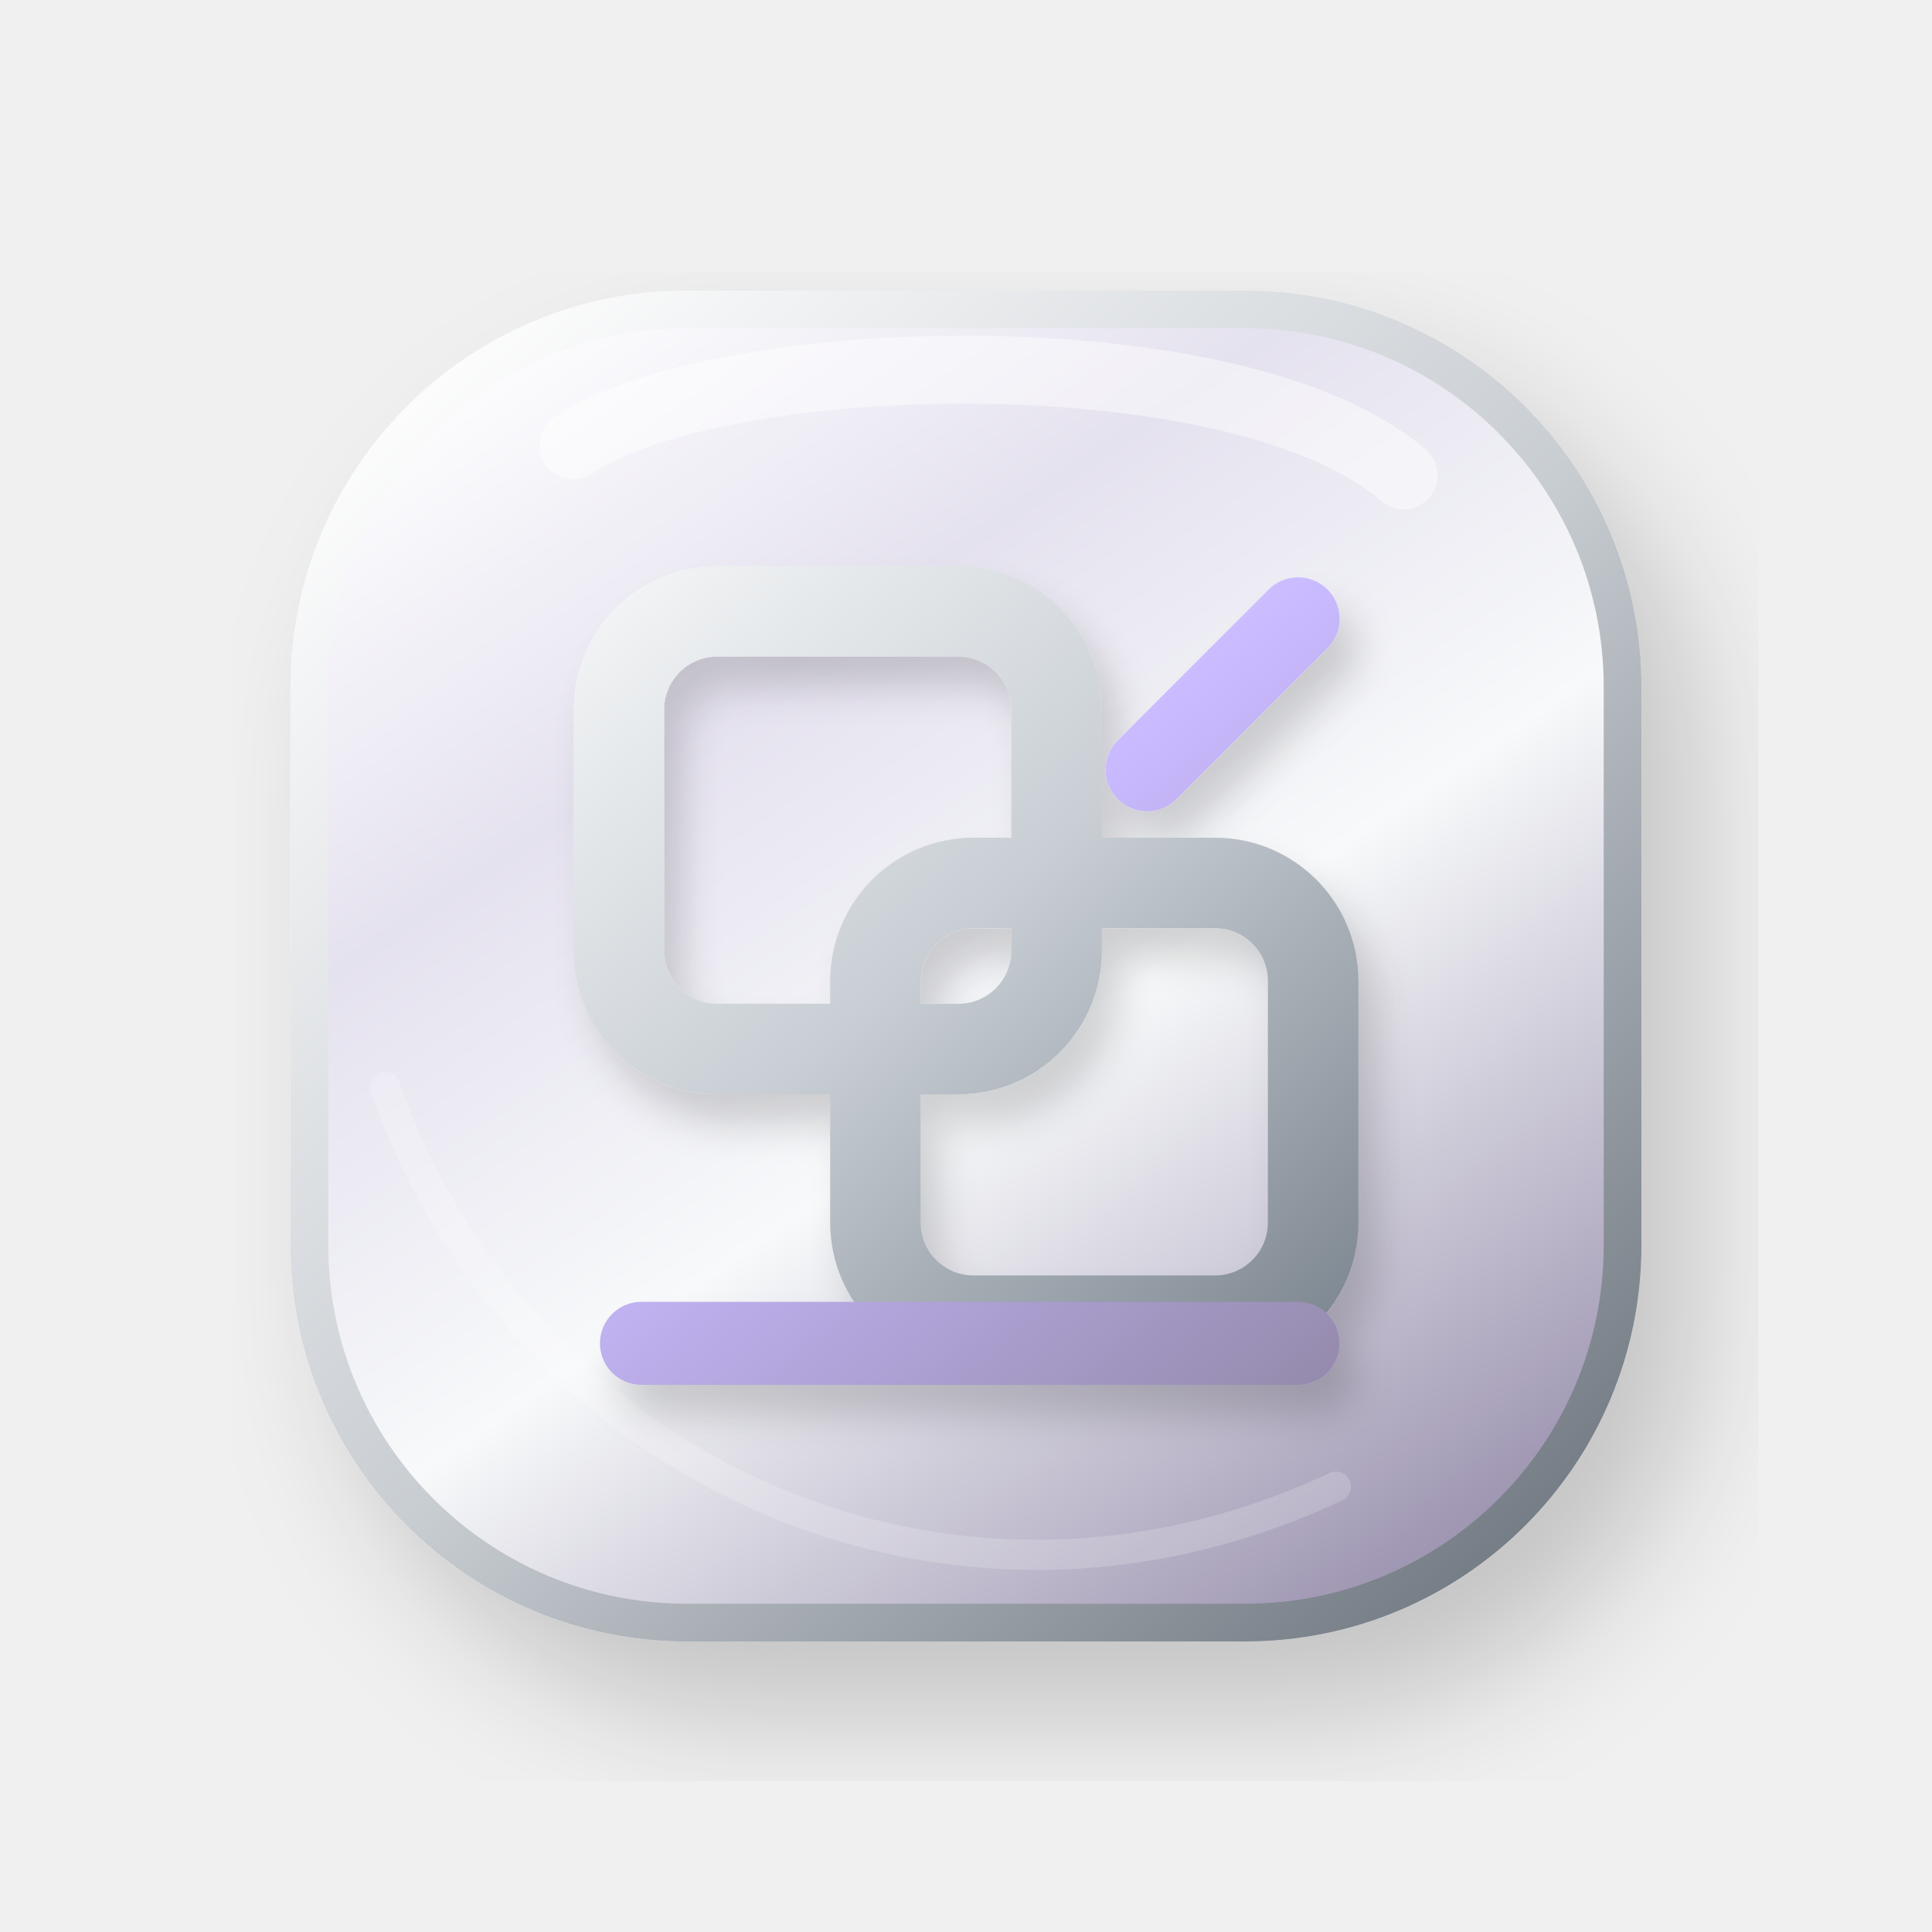
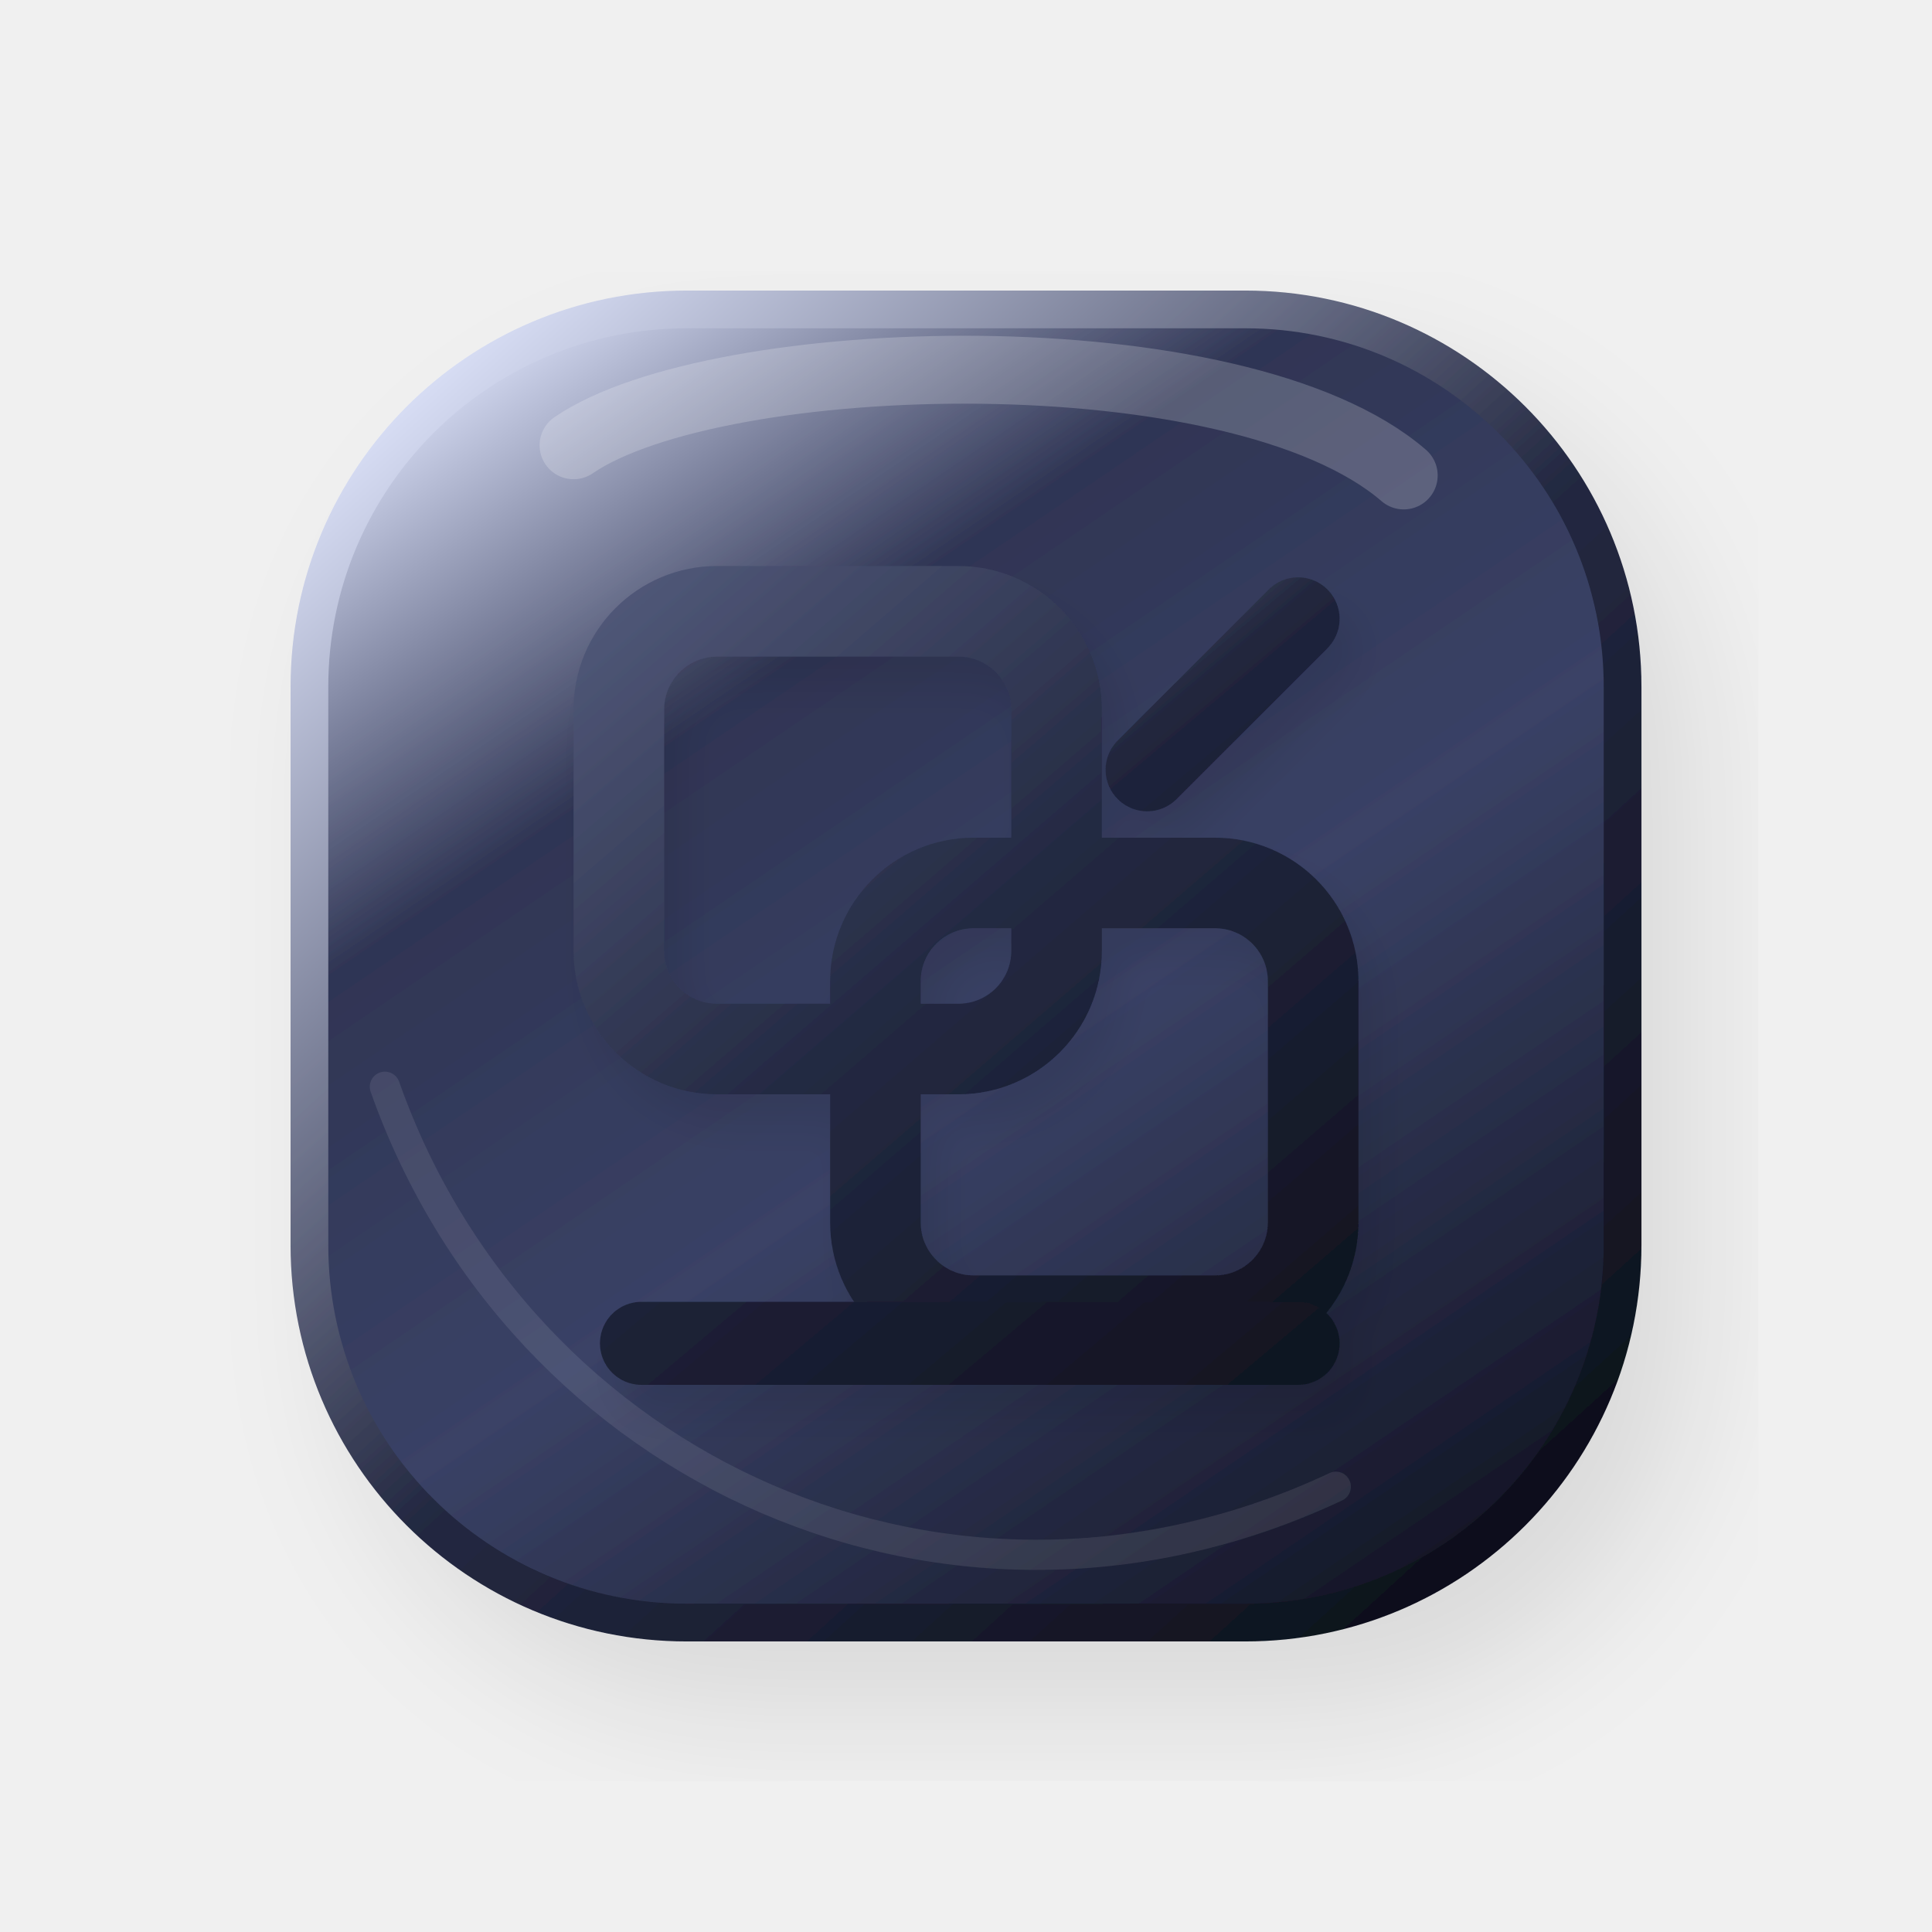
<svg xmlns="http://www.w3.org/2000/svg" width="512" height="512" viewBox="0 0 512 512" fill="none">
  <defs>
    <linearGradient id="metal" x1="138" y1="76" x2="384" y2="438" gradientUnits="userSpaceOnUse">
-       <stop offset="0" stop-color="#ffffff" />
-       <stop offset="0.28" stop-color="#e5e2ef" />
-       <stop offset="0.56" stop-color="#f7f9fa" />
-       <stop offset="1" stop-color="#9288a8" />
+       <stop offset="0" stop-color="#e2e8ff" />
+       <stop offset="0.28" stop-color="#2f3554" />
+       <stop offset="0.56" stop-color="#3a4266" />
+       <stop offset="1" stop-color="#0f111f" />
    </linearGradient>
    <linearGradient id="rim" x1="104" y1="92" x2="406" y2="424" gradientUnits="userSpaceOnUse">
-       <stop offset="0" stop-color="#ffffff" />
-       <stop offset="0.52" stop-color="#c8cdd2" />
-       <stop offset="1" stop-color="#6f7780" />
+       <stop offset="0" stop-color="#e2e8ff" />
+       <stop offset="0.52" stop-color="#242942" />
+       <stop offset="1" stop-color="#0c0e19" />
    </linearGradient>
    <linearGradient id="line" x1="150" y1="132" x2="360" y2="376" gradientUnits="userSpaceOnUse">
-       <stop offset="0" stop-color="#fbfcfc" />
-       <stop offset="0.48" stop-color="#c8ced4" />
-       <stop offset="1" stop-color="#737d87" />
+       <stop offset="0" stop-color="#5a6284" />
+       <stop offset="0.48" stop-color="#242a43" />
+       <stop offset="1" stop-color="#0c0f1a" />
    </linearGradient>
    <linearGradient id="accent" x1="156" y1="136" x2="356" y2="374" gradientUnits="userSpaceOnUse">
-       <stop offset="0" stop-color="#ffffff" />
-       <stop offset="0.45" stop-color="#c9b9ff" />
-       <stop offset="1" stop-color="#9288a8" />
+       <stop offset="0" stop-color="#e2e8ff" />
+       <stop offset="0.45" stop-color="#20253c" />
+       <stop offset="1" stop-color="#0f111f" />
    </linearGradient>
    <radialGradient id="inner" cx="0" cy="0" r="1" gradientUnits="userSpaceOnUse" gradientTransform="translate(212 170) rotate(52) scale(260)">
-       <stop stop-color="#ffffff" stop-opacity="0.9" />
-       <stop offset="0.48" stop-color="#e5e2ef" stop-opacity="0.78" />
-       <stop offset="1" stop-color="#9288a8" stop-opacity="0.62" />
+       <stop stop-color="#e2e8ff" stop-opacity="0.30" />
+       <stop offset="0.48" stop-color="#2f3554" stop-opacity="0.22" />
+       <stop offset="1" stop-color="#0f111f" stop-opacity="0.14" />
    </radialGradient>
    <filter id="shadow" x="46" y="52" width="420" height="420" filterUnits="userSpaceOnUse" color-interpolation-filters="sRGB">
-       <feDropShadow dx="15" dy="20" stdDeviation="17" flood-color="#171717" flood-opacity="0.18" />
+       <feDropShadow dx="15" dy="20" stdDeviation="17" flood-color="#171717" flood-opacity="0.09" />
    </filter>
    <filter id="soft" x="104" y="104" width="304" height="304" filterUnits="userSpaceOnUse" color-interpolation-filters="sRGB">
-       <feDropShadow dx="5" dy="8" stdDeviation="5" flood-color="#171717" flood-opacity="0.16" />
+       <feDropShadow dx="5" dy="8" stdDeviation="5" flood-color="#171717" flood-opacity="0.08" />
    </filter>
  </defs>
  <g filter="url(#shadow)">
    <rect x="78" y="78" width="356" height="356" rx="104" fill="url(#metal)" />
    <rect x="82" y="82" width="348" height="348" rx="100" fill="none" stroke="url(#rim)" stroke-width="10" />
-     <path d="M152 118C190 92 328 88 372 126" stroke="white" stroke-width="18" stroke-linecap="round" opacity="0.46" />
-     <path d="M102 288C138 390 252 442 354 394" stroke="white" stroke-width="8" stroke-linecap="round" opacity="0.18" />
+     <path d="M152 118C190 92 328 88 372 126" stroke="white" stroke-width="18" stroke-linecap="round" opacity="0.20" />
+     <path d="M102 288C138 390 252 442 354 394" stroke="white" stroke-width="8" stroke-linecap="round" opacity="0.09" />
  </g>
  <g filter="url(#soft)">
    <rect x="164" y="162" width="116" height="116" rx="26" fill="none" stroke="url(#line)" stroke-width="24" />
    <rect x="232" y="234" width="116" height="116" rx="26" fill="none" stroke="url(#line)" stroke-width="24" />
    <path d="M170 356H344M344 164L304 204" stroke="url(#accent)" stroke-width="22" stroke-linecap="round" />
  </g>
</svg>
